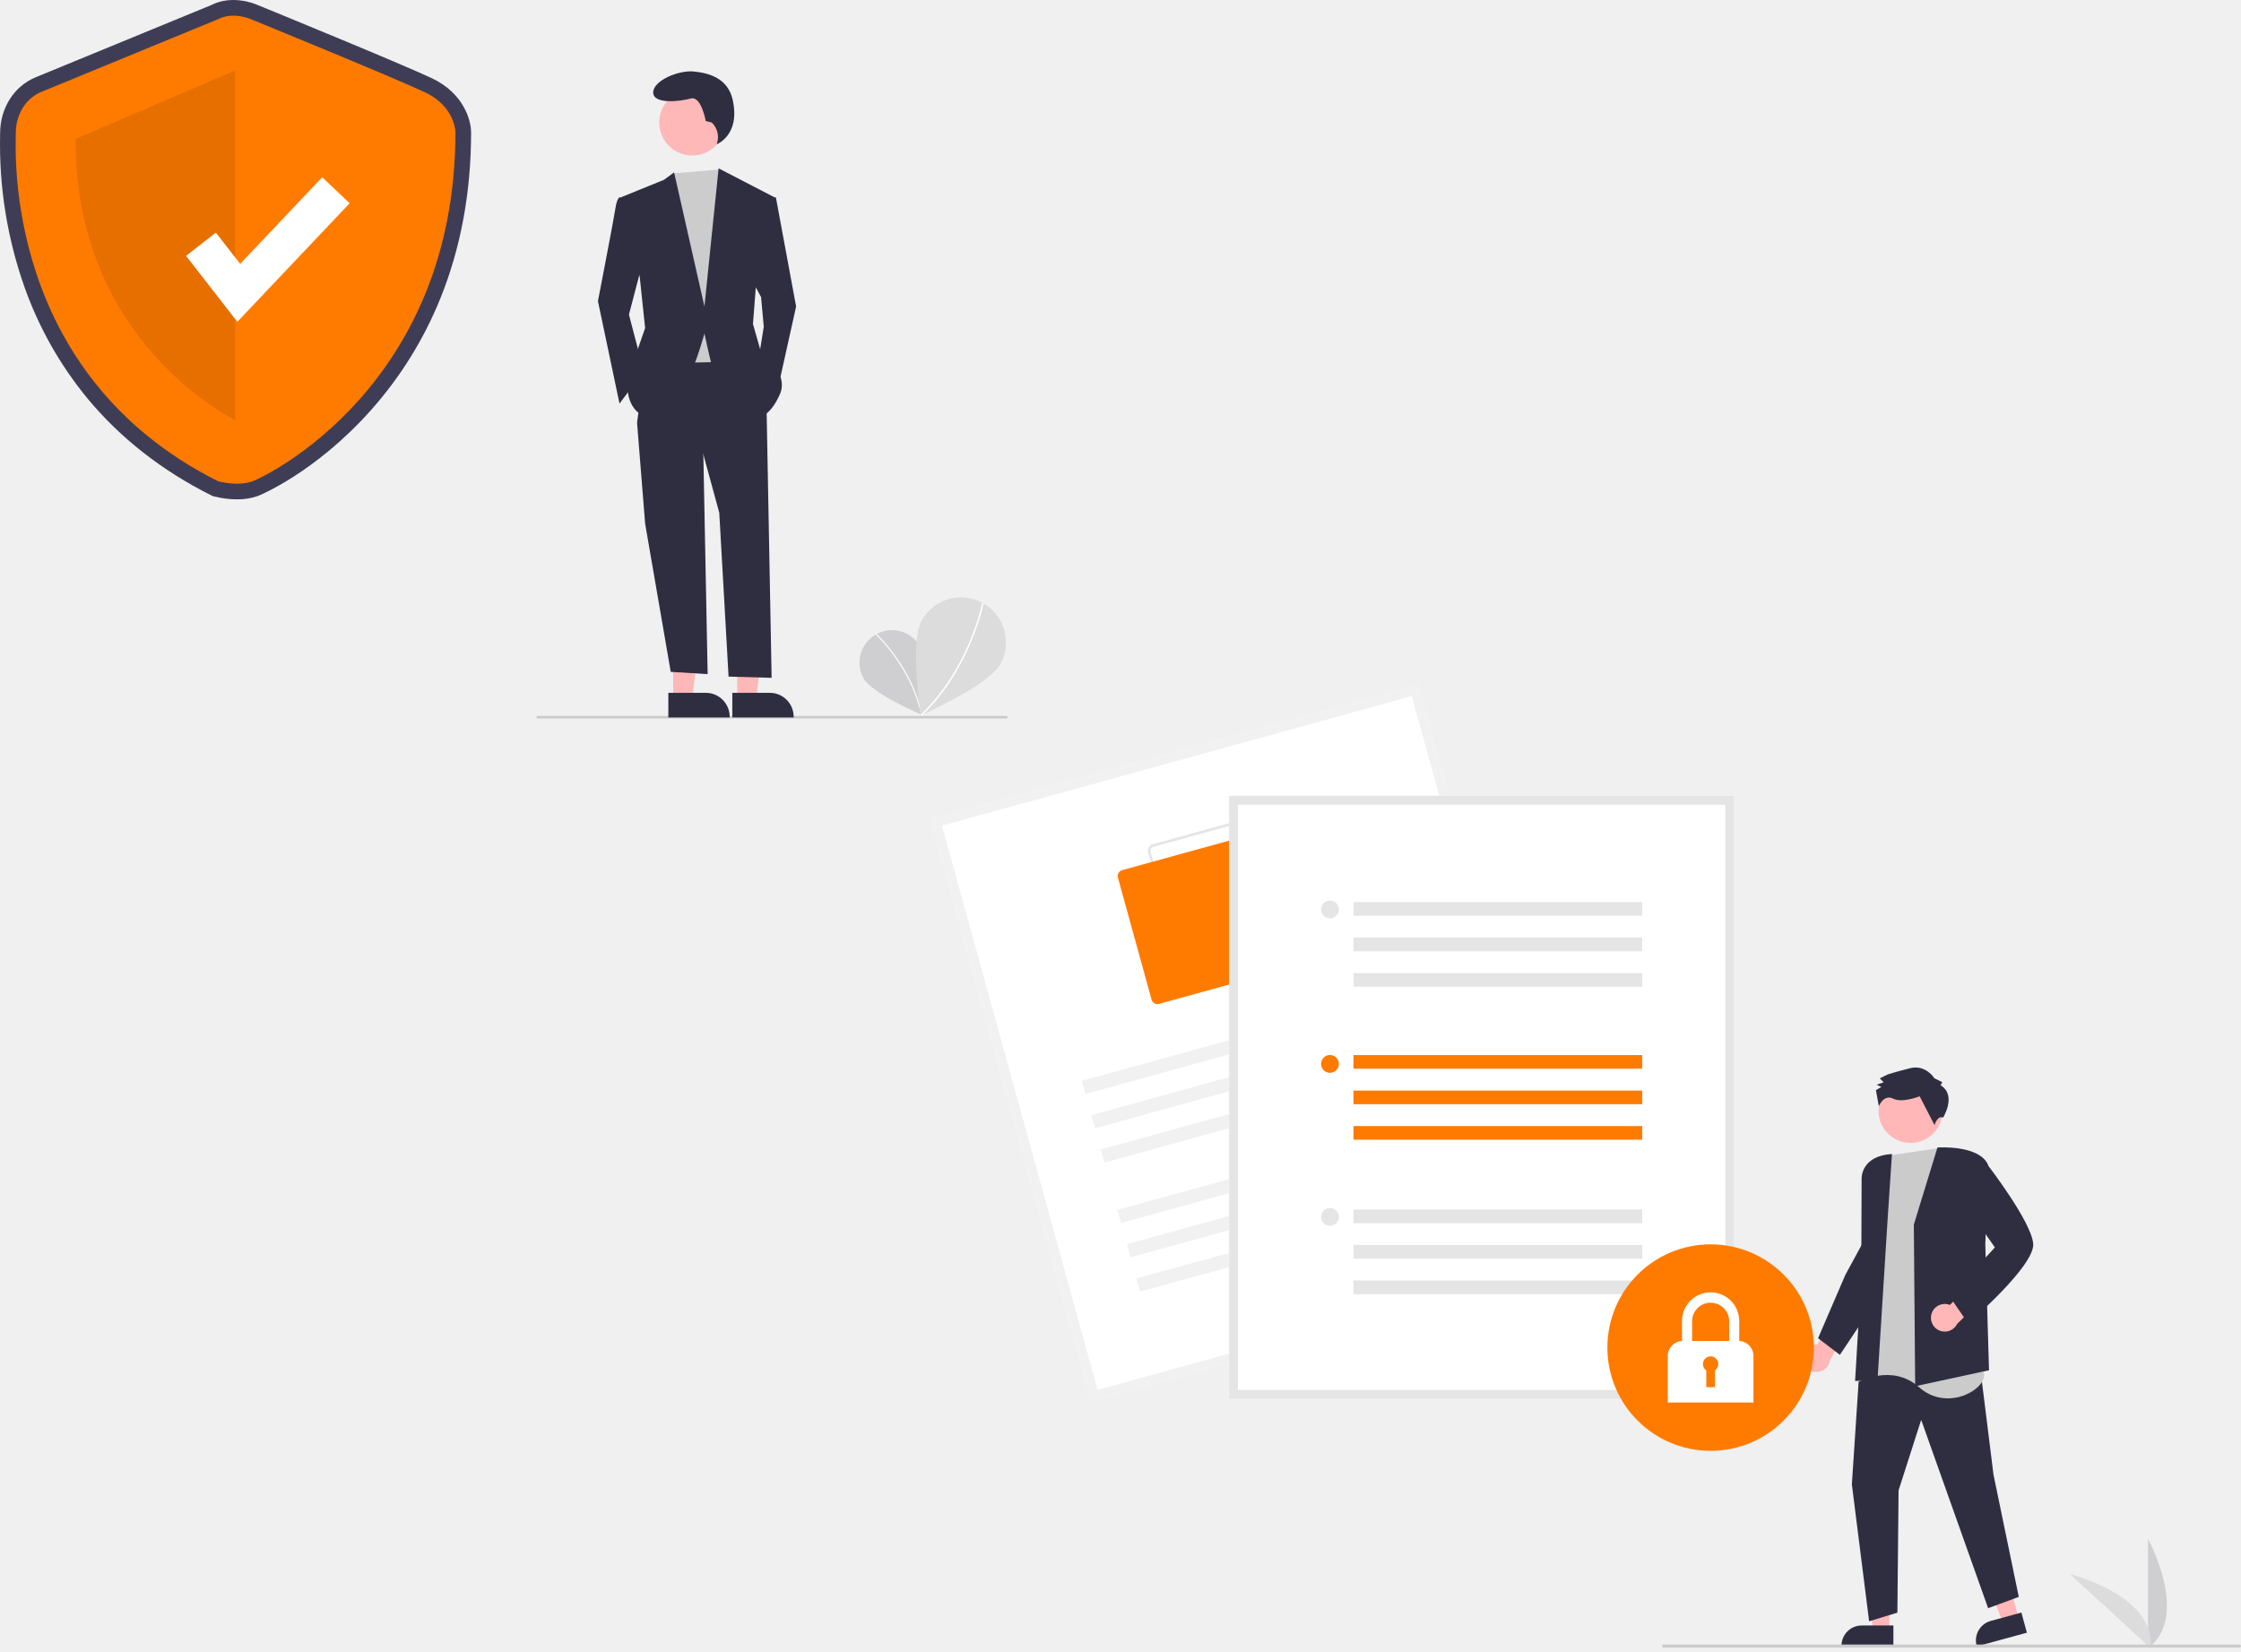
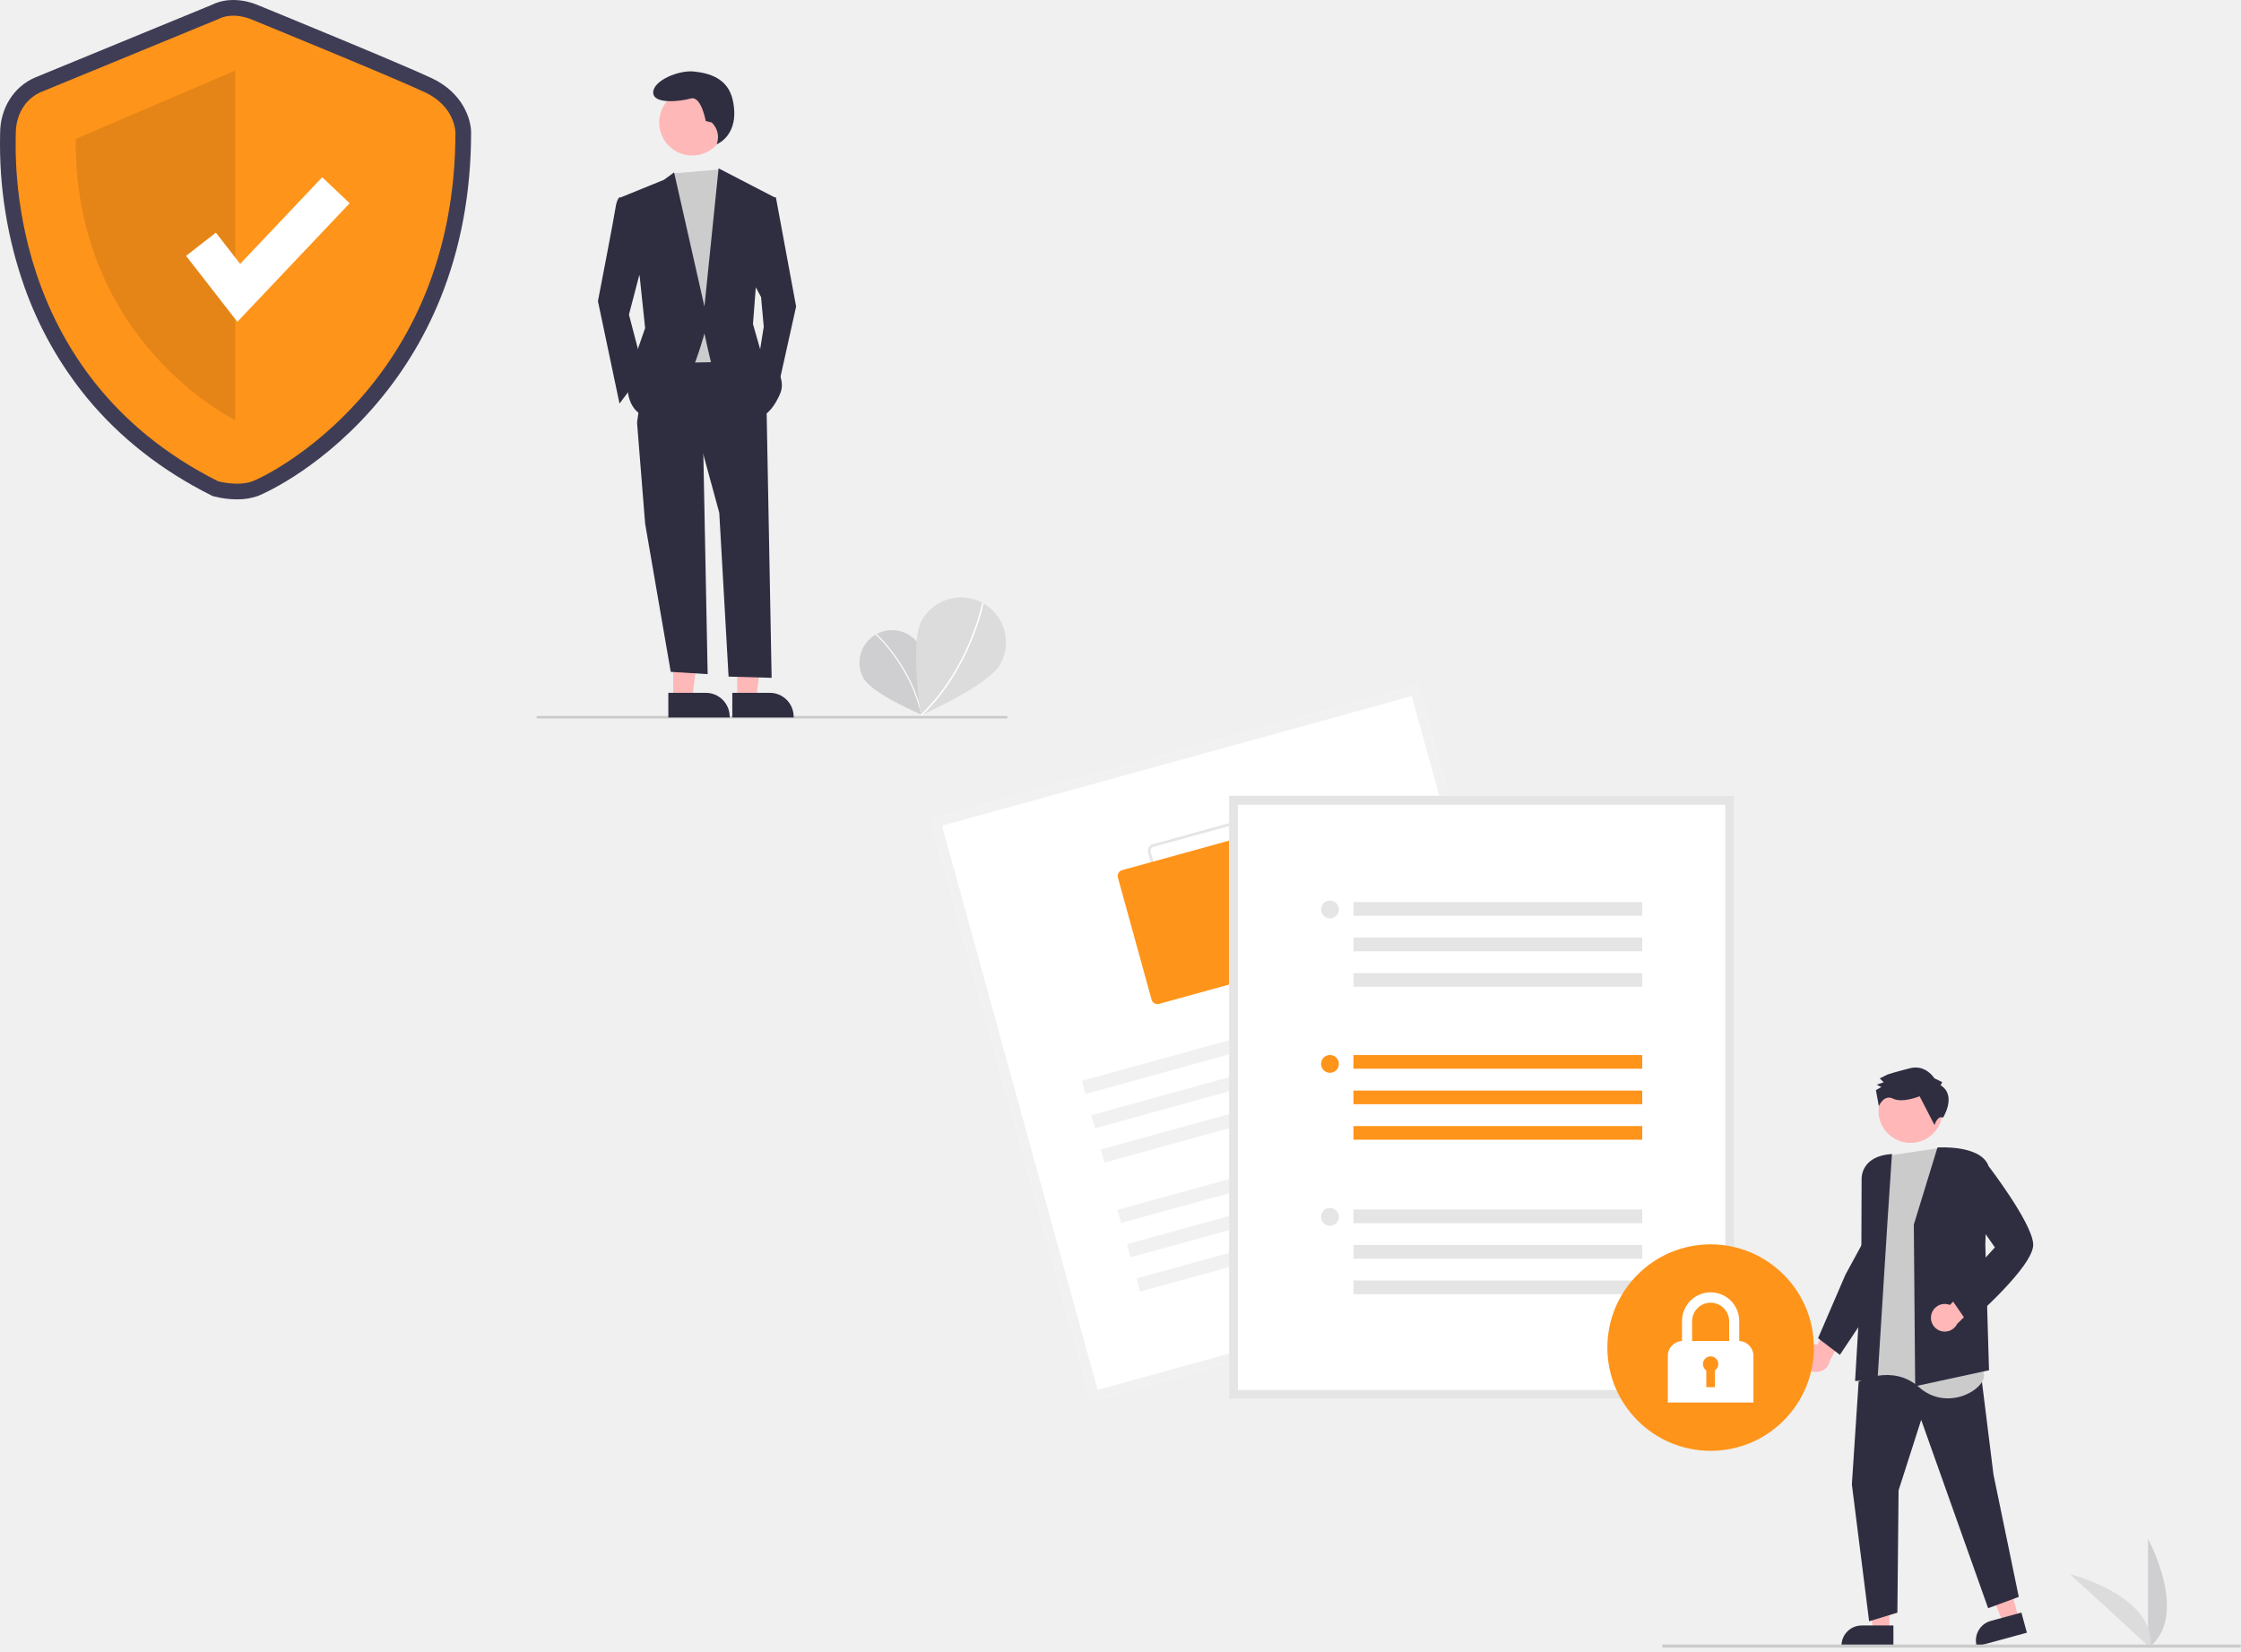
<svg xmlns="http://www.w3.org/2000/svg" width="570" height="420" fill="none">
  <g clip-path="url(#a)">
    <path d="M546.344 419.232v-27.815s10.84 19.72 0 27.815z" fill="#3C3C43" fill-opacity=".18" />
    <path d="m547.014 419.227-20.491-18.81s21.858 5.351 20.491 18.81z" fill="#DCDCDD" />
    <path d="M458.495 345.759a3.505 3.505 0 0 1 1.008-2.783 3.488 3.488 0 0 1 2.78-1.013l3.694-7.087 4.854 1.194-5.357 9.935a3.516 3.516 0 0 1-6.979-.246zM480.544 414.799h-4.096L474.499 399h6.046l-.001 15.799z" fill="#FFB7B7" />
    <path d="M481.588 418.769h-13.207v-.167a5.14 5.14 0 0 1 5.141-5.141h8.067l-.001 5.308z" fill="#2F2E41" />
    <path d="m513.487 411.74-3.951 1.077-6.038-14.73 5.833-1.59 4.156 15.243z" fill="#FFB7B7" />
    <path d="m515.54 415.295-12.742 3.474-.044-.161a5.141 5.141 0 0 1 3.607-6.312l7.782-2.122 1.397 5.121zM473.066 346.552l-2.043 31.027 4.389 34.811 7.189-2.194.303-31.103 5.751-17.935 17.027 47.903 7.795-2.876-6.433-31.103-3.632-29.211-30.346.681z" fill="#2F2E41" />
    <path d="m492.93 292.067-12.106 1.786-4.362 4.313-1.354 15.498.841 13.728-3.506 24.208s8.817-4.895 15.649 1.232c6.833 6.127 16.394 1.083 16.591-2.993l-11.753-57.772z" fill="#CBCBCB" />
    <path d="M486.782 311.505v-.018l6.014-19.603.078-.006c.428-.027 10.511-.622 12.767 4.357l.011.024-.686 20.372.944 31.906-18.649 4.039-.135.03-.344-41.101zM480.117 310.15l1.104-16.619c-7.847.488-7.729 6.052-7.72 6.294l-.085 24.858-1.572 26.594 5.714-.428 2.559-40.699z" fill="#2F2E41" />
    <path d="m462.424 340.389 6.967-16.167 4.862-8.929 2.538 16.107-8.813 13.22-5.554-4.231z" fill="#2F2E41" />
    <path d="M491.214 334.44a3.503 3.503 0 0 1 3.245-2.763 3.486 3.486 0 0 1 1.494.254l5.62-5.682 4.286 2.573-8.049 7.912a3.52 3.52 0 0 1-4.317 1.783 3.518 3.518 0 0 1-2.279-4.077z" fill="#FFB7B7" />
    <path d="m495.94 329.856 11.459-12.57-7.585-10.824.781-5.291 4.47-5.523.087.113c.477.617 11.675 15.165 11.996 20.672.323 5.528-15.773 19.511-16.458 20.103l-.095.083-4.655-6.763z" fill="#2F2E41" />
    <path d="M485.944 290.706a8.145 8.145 0 1 0 0-16.29 8.145 8.145 0 0 0 0 16.29z" fill="#FFB7B7" />
    <path d="m493.604 276.051.395-.795-1.987-.987s-2.191-3.566-6.157-2.564c-3.966 1.002-5.75 1.602-5.75 1.602l-1.982.997.994.99-1.784.599 1.192.593-1.387.797.747 4.086s1.24-3.099 3.624-1.915c2.384 1.185 6.745-.612 6.745-.612l3.788 7.332s.782-2.57 2.175-1.885c0 0 3.56-5.669-.613-8.238z" fill="#2F2E41" />
    <path d="M401.45 322.16 277.6 356.317l-40.783-147.881 123.85-34.156 40.783 147.88z" fill="#fff" />
    <path d="M401.45 322.16 277.6 356.317l-40.783-147.881 123.85-34.156 40.783 147.88zm-122.268 31.369 119.481-32.951-39.578-143.51-119.481 32.951 39.578 143.51z" fill="#F1F1F1" />
    <path d="m333.714 240.528-31.045 8.562a1.713 1.713 0 0 1-2.107-1.196L292 216.849a1.718 1.718 0 0 1 1.196-2.107l31.046-8.562a1.72 1.72 0 0 1 2.107 1.196l8.561 31.046a1.71 1.71 0 0 1-1.196 2.106zm-40.336-25.125a1.032 1.032 0 0 0-.717 1.264l8.562 31.045a1.026 1.026 0 0 0 1.264.718l31.045-8.562a1.027 1.027 0 0 0 .718-1.264l-8.562-31.046a1.03 1.03 0 0 0-1.264-.717l-31.046 8.562z" fill="#E5E5E5" />
-     <path d="m325.845 246.786-31.046 8.562a1.546 1.546 0 0 1-1.896-1.077l-8.562-31.045a1.546 1.546 0 0 1 1.077-1.896l31.045-8.562a1.545 1.545 0 0 1 1.896 1.076l8.562 31.046a1.542 1.542 0 0 1-1.076 1.896z" fill="hsla(29, 100%, 50%, 1)" />
+     <path d="m325.845 246.786-31.046 8.562a1.546 1.546 0 0 1-1.896-1.077l-8.562-31.045a1.546 1.546 0 0 1 1.077-1.896l31.045-8.562a1.545 1.545 0 0 1 1.896 1.076l8.562 31.046a1.542 1.542 0 0 1-1.076 1.896z" fill="hsla(32, 100%, 55%, 1)" />
    <path d="m361.809 251.024-86.635 23.893.923 3.348 86.635-23.893-.923-3.348zM364.216 259.753l-86.635 23.893.923 3.347 86.636-23.892-.924-3.348zM366.624 268.482l-86.636 23.893.924 3.348 86.635-23.893-.923-3.348zM370.861 283.844l-86.636 23.893.923 3.348 86.636-23.893-.923-3.348zM373.268 292.574l-86.635 23.893.923 3.348 86.635-23.893-.923-3.348zM375.675 301.302l-86.635 23.893.923 3.348 86.636-23.893-.924-3.348z" fill="#F1F1F1" />
    <path d="M441.095 355.823H312.622V202.422h128.473v153.401z" fill="#fff" />
    <path d="M441.095 355.823H312.622V202.422h128.473v153.401zm-126.207-2.267h123.941V204.688H314.888v148.868z" fill="#E5E5E5" />
-     <path d="M417.705 268.367h-73.454v3.473h73.454v-3.473zM417.705 277.396h-73.454v3.473h73.454v-3.473zM417.705 286.426h-73.454v3.473h73.454v-3.473zM338.279 272.879a2.267 2.267 0 1 0 0-4.534 2.267 2.267 0 0 0 0 4.534z" fill="hsla(29, 100%, 50%, 1)" />
+     <path d="M417.705 268.367h-73.454v3.473h73.454v-3.473zM417.705 277.396h-73.454v3.473h73.454v-3.473zM417.705 286.426h-73.454v3.473h73.454v-3.473zM338.279 272.879a2.267 2.267 0 1 0 0-4.534 2.267 2.267 0 0 0 0 4.534z" fill="hsla(32, 100%, 55%, 1)" />
    <path d="M417.705 229.459h-73.454v3.473h73.454v-3.473zM417.705 238.488h-73.454v3.473h73.454v-3.473zM417.705 247.518h-73.454v3.472h73.454v-3.472zM338.279 233.593a2.267 2.267 0 1 0 0-4.534 2.267 2.267 0 0 0 0 4.534zM417.705 307.652h-73.454v3.473h73.454v-3.473zM417.705 316.682h-73.454v3.473h73.454v-3.473zM417.705 325.712h-73.454v3.473h73.454v-3.473zM338.279 311.787a2.267 2.267 0 1 0 0-4.534 2.267 2.267 0 0 0 0 4.534z" fill="#E5E5E5" />
-     <path d="M435.097 369.032c14.503 0 26.26-11.757 26.26-26.259 0-14.503-11.757-26.259-26.26-26.259-14.502 0-26.259 11.756-26.259 26.259 0 14.502 11.757 26.259 26.259 26.259z" fill="hsla(29, 100%, 50%, 1)" />
+     <path d="M435.097 369.032c14.503 0 26.26-11.757 26.26-26.259 0-14.503-11.757-26.259-26.26-26.259-14.502 0-26.259 11.756-26.259 26.259 0 14.502 11.757 26.259 26.259 26.259z" fill="hsla(32, 100%, 55%, 1)" />
    <path d="M442.373 341.098v-5.024a7.276 7.276 0 1 0-14.551 0v5.024a3.784 3.784 0 0 0-3.613 3.777v11.873h21.776v-11.873a3.782 3.782 0 0 0-3.612-3.777zm-7.276-9.738a4.717 4.717 0 0 1 4.714 4.714v5.015h-9.427v-5.015a4.717 4.717 0 0 1 4.713-4.714z" fill="#fff" />
-     <path d="M437.055 346.961a1.956 1.956 0 1 0-3.059 1.618v4.254h2.202v-4.254a1.958 1.958 0 0 0 .857-1.618z" fill="hsla(29, 100%, 50%, 1)" />
+     <path d="M437.055 346.961a1.956 1.956 0 1 0-3.059 1.618v4.254h2.202v-4.254a1.958 1.958 0 0 0 .857-1.618z" fill="hsla(32, 100%, 55%, 1)" />
    <path d="M569.616 419.076H423.119a.385.385 0 0 1 0-.769h146.497a.384.384 0 0 1 0 .769z" fill="#CBCBCB" />
  </g>
  <g clip-path="url(#b)">
    <path d="M234.025 164.39c2.248 3.973.342 17.393.342 17.393s-12.482-5.284-14.729-9.256a8.265 8.265 0 0 1 14.387-8.137z" fill="#3C3C43" fill-opacity=".18" />
    <path d="m234.548 181.766-.265.056c-2.554-12.135-11.473-20.363-11.563-20.445l.183-.2c.09.082 9.073 8.366 11.645 20.589z" fill="#fff" />
    <path d="M254.45 168.914c-3.051 5.533-20.248 13.029-20.248 13.029s-2.835-18.544.214-24.075a11.44 11.44 0 0 1 15.54-4.494 11.437 11.437 0 0 1 4.494 15.54z" fill="#DCDCDD" />
    <path d="m234.354 182.144-.258-.272c12.444-11.818 15.665-28.301 15.696-28.466l.369.07c-.031.166-3.272 16.764-15.807 28.668z" fill="#fff" />
    <path d="M60.256 127.016a23.523 23.523 0 0 1-5.833-.755l-.375-.103-.349-.175c-12.592-6.313-23.215-14.653-31.574-24.786A93.828 93.828 0 0 1 6.182 72.888 108.958 108.958 0 0 1 .021 34.505c.005-.274.01-.486.01-.631 0-6.35 3.524-11.92 8.977-14.192 4.174-1.74 42.073-17.306 44.81-18.43 5.158-2.584 10.66-.427 11.54-.05 1.974.807 37.009 15.137 44.58 18.742 7.803 3.715 9.885 10.39 9.885 13.748 0 15.204-2.634 29.413-7.827 42.233a97.797 97.797 0 0 1-17.573 28.322c-14.346 16.144-28.696 21.867-28.835 21.918-1.714.59-3.519.878-5.332.851zm-3.375-8.359c1.244.279 4.108.697 5.975.016 2.372-.865 14.382-7.093 25.606-19.723 15.507-17.45 23.375-39.388 23.386-65.202-.027-.523-.399-4.253-5.338-6.605-7.424-3.535-43.84-18.425-44.207-18.575l-.1-.043c-.764-.32-3.192-.993-4.867-.116l-.335.156c-.406.167-40.635 16.69-44.926 18.478-3.001 1.25-4.07 4.348-4.07 6.83 0 .182-.005.446-.012.787-.343 17.663 3.745 61.126 48.888 83.997z" fill="#3F3D56" />
-     <path d="M55.486 4.877S14.891 21.55 10.542 23.363c-4.35 1.812-6.525 6.161-6.525 10.51 0 4.35-3.262 61.105 51.47 88.546 0 0 4.967 1.374 8.735 0 3.77-1.374 51.613-24.572 51.613-88.726 0 0 0-6.525-7.611-10.15-7.612-3.624-44.413-18.666-44.413-18.666s-4.519-1.993-8.325 0z" fill="hsla(29, 100%, 50%, 1)" />
+     <path d="M55.486 4.877S14.891 21.55 10.542 23.363c-4.35 1.812-6.525 6.161-6.525 10.51 0 4.35-3.262 61.105 51.47 88.546 0 0 4.967 1.374 8.735 0 3.77-1.374 51.613-24.572 51.613-88.726 0 0 0-6.525-7.611-10.15-7.612-3.624-44.413-18.666-44.413-18.666s-4.519-1.993-8.325 0z" fill="hsla(32, 100%, 55%, 1)" />
    <path opacity=".1" d="M59.836 17.926v88.944S18.878 87.155 19.24 35.324l40.595-17.398z" fill="#000" />
    <path d="M60.37 81.852 47.323 65.076l7.587-5.901 6.178 7.943 20.87-22.031 6.978 6.612L60.37 81.852z" fill="#fff" />
    <path d="M255.982 182.739H136.764a.314.314 0 0 1-.313-.313.314.314 0 0 1 .313-.313h119.218a.312.312 0 1 1 0 .626z" fill="#CACACA" />
    <path d="M171.226 177.807h4.839l2.303-18.666h-7.143l.001 18.666z" fill="#FFB8B8" />
    <path d="M169.991 176.227h9.531a6.074 6.074 0 0 1 6.074 6.073v.197l-15.604.001-.001-6.271z" fill="#2F2E41" />
    <path d="M187.497 177.807h4.839l2.303-18.666h-7.143l.001 18.666z" fill="#FFB8B8" />
    <path d="M186.263 176.227H195.794a6.074 6.074 0 0 1 6.073 6.073v.197l-15.604.001v-6.271zM178.832 112.257l1.161 59.218-9.391-.582-6.515-37.719-2.057-25.718 16.802 4.801z" fill="#2F2E41" />
    <path d="m194.948 102.313 1.316 70.101-10.952-.313-2.365-41.671-4.115-15.087-16.802-7.887 2.743-18.86 24.689-.342 5.486 14.059z" fill="#2F2E41" />
    <path d="M176.067 39.562a8.398 8.398 0 1 0 0-16.797 8.398 8.398 0 0 0 0 16.797z" fill="#FFB8B8" />
    <path d="m183.032 43.1 1.286 1.948 3.43 9.601-2.744 37.376-16.116.343-2.057-42.862 4.31-5.387 11.891-1.02z" fill="#CCC" />
    <path d="m160.315 50.534-2.743-.343s-.685.343-1.028 2.744c-.343 2.4-4.458 23.66-4.458 23.66l5.486 26.06 6.172-8.23-3.771-14.401 3.771-14.402-3.429-15.088zM195.291 50.192h2.058l5.143 27.775-4.8 21.603-4.801-7.887 1.371-8.573-.685-7.543-2.4-4.458 4.114-20.917zM181.029 31.164l-1.527-.382s-1.145-6.49-3.817-5.726c-2.672.763-9.543 1.527-9.543-1.527s6.489-5.726 10.306-5.344c3.818.382 8.693 1.648 9.925 7.253 1.976 8.984-4.076 11.254-4.076 11.254l.101-.328a5.09 5.09 0 0 0-1.369-5.2z" fill="#2F2E41" />
    <path d="m157.915 50.192 10.973-4.458 2.572-1.886 7.715 34.118 3.6-35.147 14.231 7.373-4.801 23.317-.686 8.915 2.058 7.201s7.201 5.144 4.8 10.63c-2.4 5.486-5.143 5.829-5.143 5.829s-11.659-10.973-12.344-13.716c-.686-2.743-1.715-7.544-1.715-7.544s-5.829 21.946-12.687 21.603c-6.858-.343-6.858-7.544-6.858-7.544l1.714-7.543 2.744-7.887-1.372-13.03-4.801-20.231z" fill="#2F2E41" />
  </g>
  <defs>
    <clipPath id="a">
      <path fill="#fff" transform="translate(236.817 174.28)" d="M0 0h333.183v244.952H0z" />
    </clipPath>
    <clipPath id="b">
      <path fill="#fff" d="M0 0h256.295v182.739H0z" />
    </clipPath>
  </defs>
</svg>
